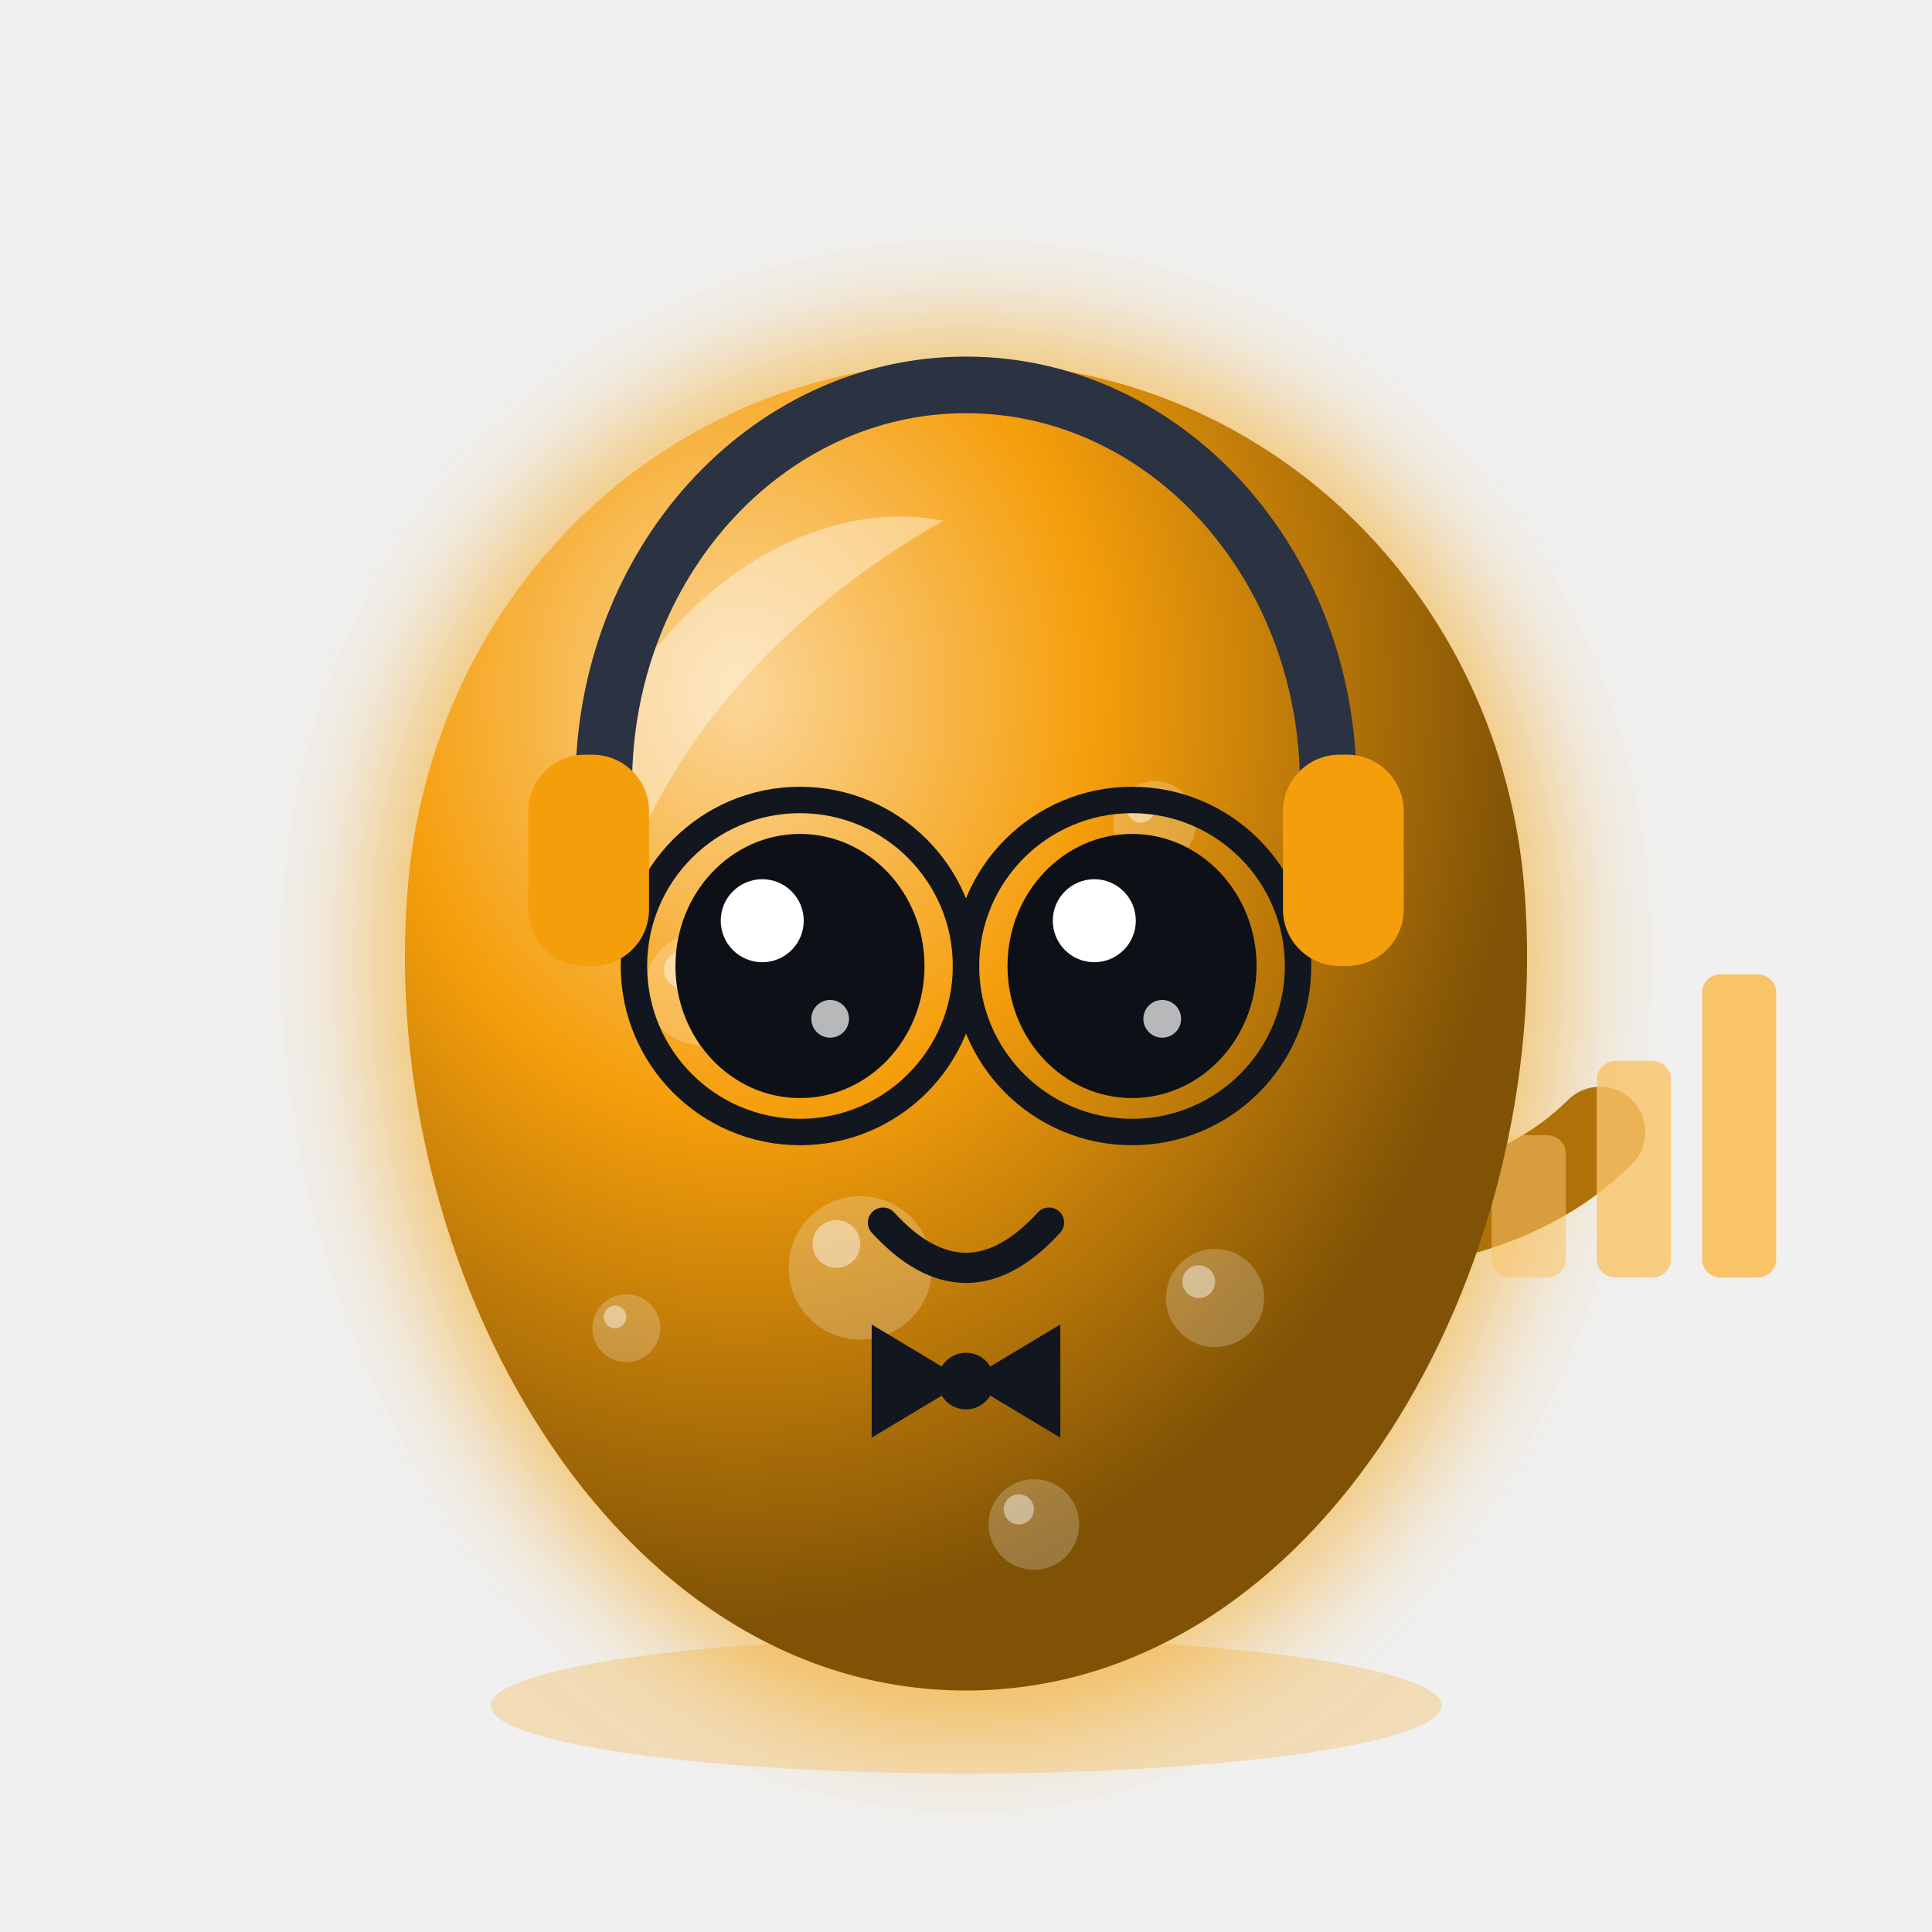
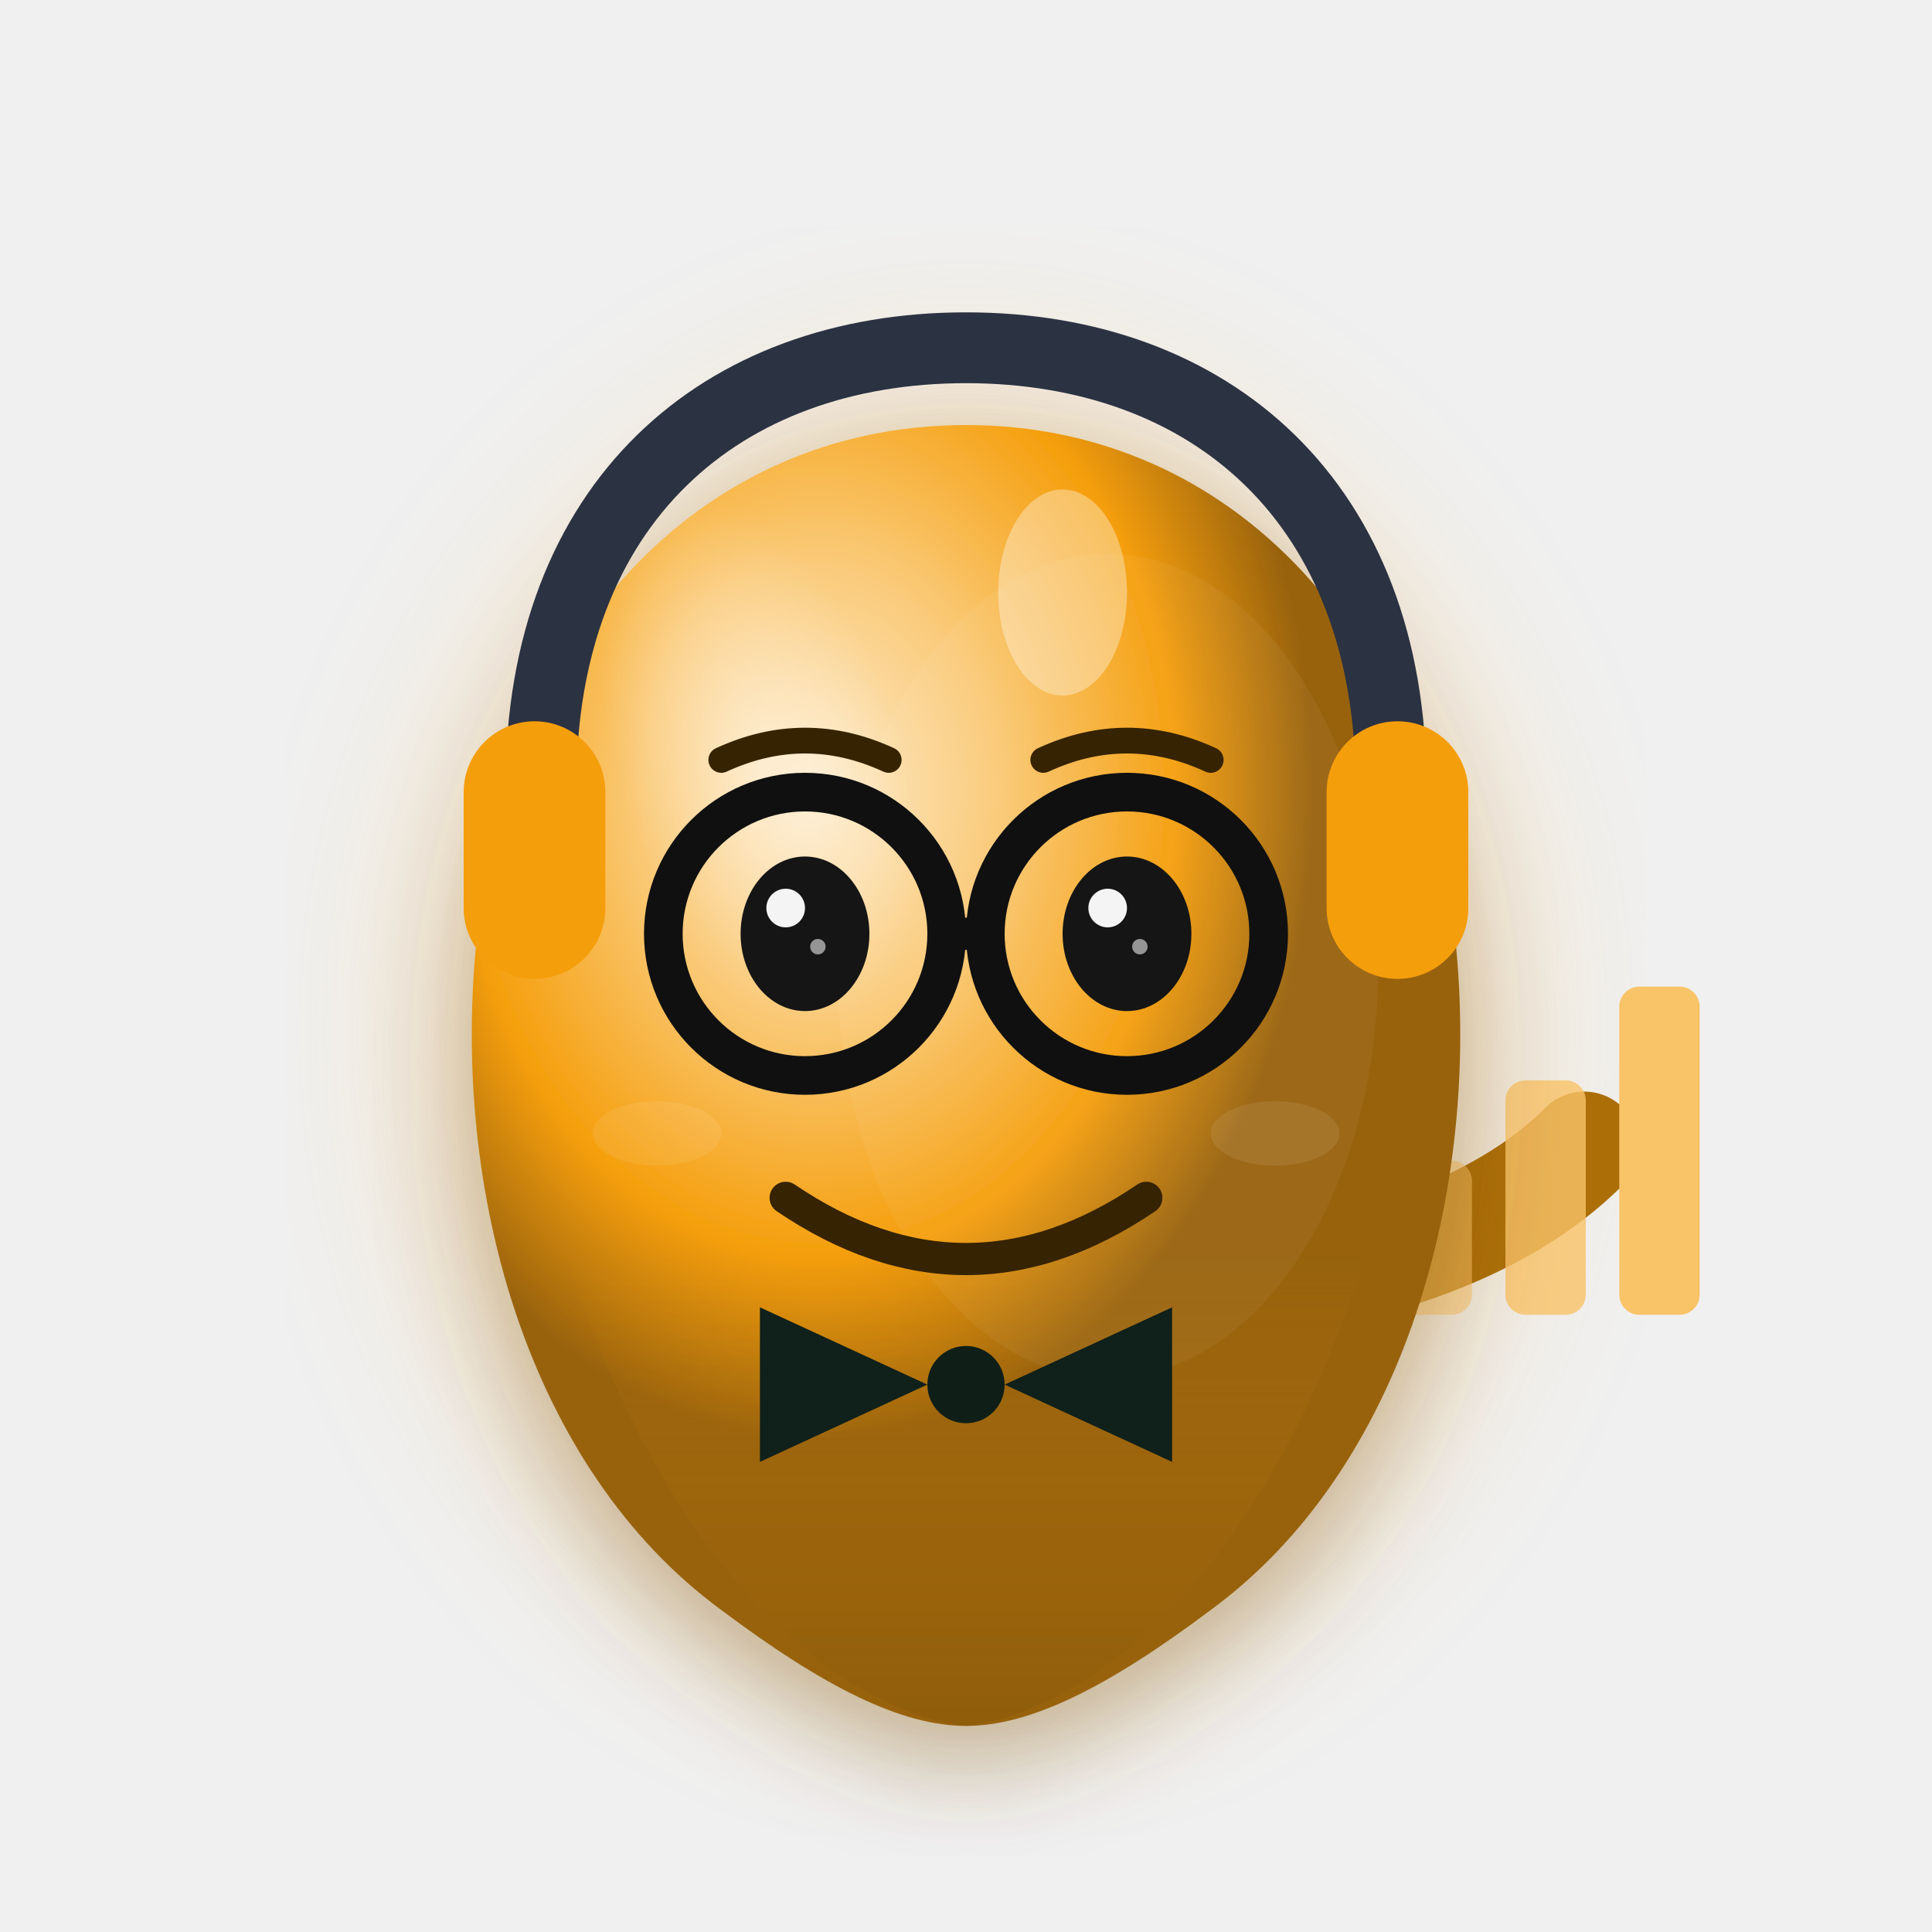
- <svg xmlns="http://www.w3.org/2000/svg" width="512" height="512" viewBox="0 0 512 512" role="img" aria-label="Наблюдателят">
+ <svg xmlns="http://www.w3.org/2000/svg" width="300" height="300" viewBox="0 0 300 300" role="img" aria-label="Наблюдателят">
  <defs>
-     <radialGradient id="body-nabludatelya" cx="30%" cy="25%" r="70%">
-       <stop offset="0%" stop-color="#fbd699" />
-       <stop offset="45%" stop-color="#f59e0b" />
-       <stop offset="100%" stop-color="#7f5206" />
+     <radialGradient id="body-nabludatelya" cx="35%" cy="28%">
+       <stop offset="0%" stop-color="#fdeac9" />
+       <stop offset="35%" stop-color="#faca79" />
+       <stop offset="72%" stop-color="#f59e0b" />
+       <stop offset="100%" stop-color="#986207" />
    </radialGradient>
-     <filter id="glow-nabludatelya" x="-50%" y="-50%" width="200%" height="200%">
-       <feGaussianBlur stdDeviation="18" result="blur" />
-       <feMerge>
-         <feMergeNode in="blur" />
-         <feMergeNode in="blur" />
-         <feMergeNode in="SourceGraphic" />
-       </feMerge>
+     <radialGradient id="inner-nabludatelya">
+       <stop offset="0%" stop-color="#ffffff" stop-opacity=".9" />
+       <stop offset="100%" stop-color="#ffffff" stop-opacity="0" />
+     </radialGradient>
+     <linearGradient id="bottom-nabludatelya" x1="0%" y1="0%" x2="0%" y2="100%">
+       <stop offset="0%" stop-color="#f59e0b" stop-opacity="0" />
+       <stop offset="100%" stop-color="#7b4f06" />
+     </linearGradient>
+     <filter id="soft-nabludatelya">
+       <feGaussianBlur stdDeviation="12" />
+     </filter>
+     <filter id="shadow-nabludatelya">
+       <feDropShadow dx="0" dy="6" stdDeviation="8" flood-color="#6e4705" flood-opacity=".35" />
    </filter>
  </defs>
-   <path d="M256 96 C336 96 398 158 404 236 C412 336 350 448 256 448 C162 448 100 336 108 236 C114 158 176 96 256 96Z" fill="#f59e0b" filter="url(#glow-nabludatelya)" opacity=".55" />
-   <ellipse cx="256" cy="452" rx="126" ry="18" fill="#f59e0b" opacity=".25" />
-   <path d="M382 322 q26 -6 42 -22" fill="none" stroke="#b07208" stroke-width="24" stroke-linecap="round" />
-   <g transform="translate(392,250) scale(.82)">
-     <rect x="4" y="62" width="24" height="46" rx="6" fill="#f9c368" opacity=".55" />
-     <rect x="38" y="38" width="24" height="70" rx="6" fill="#f9c368" opacity=".8" />
-     <rect x="72" y="10" width="24" height="98" rx="6" fill="#f9c368" />
-   </g>
-   <path d="M256 96 C336 96 398 158 404 236 C412 336 350 448 256 448 C162 448 100 336 108 236 C114 158 176 96 256 96Z" fill="url(#body-nabludatelya)" />
-   <path d="M158 196 C182 150 220 132 250 138 C218 156 184 186 168 226Z" fill="#ffffff" opacity=".4" />
-   <circle cx="186" cy="262" r="15" fill="#ffffff" opacity=".22" />
-   <circle cx="181" cy="257" r="5" fill="#ffffff" opacity=".45" />
-   <circle cx="306" cy="218" r="11" fill="#ffffff" opacity=".22" />
-   <circle cx="302.333" cy="214.333" r="3.667" fill="#ffffff" opacity=".45" />
-   <circle cx="228" cy="336" r="19" fill="#ffffff" opacity=".22" />
-   <circle cx="221.667" cy="329.667" r="6.333" fill="#ffffff" opacity=".45" />
-   <circle cx="322" cy="344" r="13" fill="#ffffff" opacity=".22" />
-   <circle cx="317.667" cy="339.667" r="4.333" fill="#ffffff" opacity=".45" />
-   <circle cx="166" cy="352" r="9" fill="#ffffff" opacity=".22" />
-   <circle cx="163" cy="349" r="3" fill="#ffffff" opacity=".45" />
-   <circle cx="274" cy="404" r="12" fill="#ffffff" opacity=".22" />
-   <circle cx="270" cy="400" r="4" fill="#ffffff" opacity=".45" />
-   <ellipse cx="212" cy="256" rx="33" ry="35" fill="#0d1017" />
-   <ellipse cx="300" cy="256" rx="33" ry="35" fill="#0d1017" />
-   <circle cx="202" cy="244" r="11" fill="#ffffff" />
-   <circle cx="290" cy="244" r="11" fill="#ffffff" />
-   <circle cx="220" cy="270" r="5" fill="#ffffff" opacity=".7" />
-   <circle cx="308" cy="270" r="5" fill="#ffffff" opacity=".7" />
-   <g fill="none" stroke="#12161f" stroke-width="7">
-     <circle cx="212" cy="256" r="44" />
-     <circle cx="300" cy="256" r="44" />
-     <path d="M256 256 h0" />
-     <path d="M168 248 l-24 -8" />
-     <path d="M344 248 l24 -8" />
-   </g>
-   <path d="M234 324 q22 24 44 0" fill="none" stroke="#12161f" stroke-width="8" stroke-linecap="round" />
-   <path d="M256 366 l-25 -15 v30Z M256 366 l25 -15 v30Z" fill="#12161f" />
-   <circle cx="256" cy="366" r="7.5" fill="#12161f" />
-   <g transform="translate(256,196)">
-     <path d="M-96 12 a96 106 0 0 1 192 0" fill="none" stroke="#2b3242" stroke-width="15" />
-     <rect x="-116" y="4" width="32" height="56" rx="15" fill="#f59e0b" />
-     <rect x="84" y="4" width="32" height="56" rx="15" fill="#f59e0b" />
+   <style>
+     .float{animation:mascotFloat 5s ease-in-out infinite;transform-origin:150px 170px}
+     .halo{animation:haloPulse 3s ease-in-out infinite;transform-origin:150px 160px}
+     .eye{animation:blink 5s infinite;transform-origin:center}
+     @keyframes mascotFloat{
+       0%,100%{transform:translateY(0) rotate(-1deg)}
+       25%{transform:translateY(-4px) rotate(.6deg)}
+       50%{transform:translateY(-8px) rotate(1deg)}
+       75%{transform:translateY(-4px) rotate(-.6deg)}}
+     @keyframes haloPulse{0%,100%{opacity:.35;transform:scale(.92)}50%{opacity:.8;transform:scale(1.06)}}
+     @keyframes blink{0%,47%{transform:scaleY(1)}49%,51%{transform:scaleY(.08)}53%,100%{transform:scaleY(1)}}
+     @media (prefers-reduced-motion:reduce){.float,.halo,.eye{animation:none}}
+   </style>
+   <ellipse class="halo" cx="150" cy="160" rx="88" ry="104" fill="#f59e0b" opacity=".18" filter="url(#soft-nabludatelya)" />
+   <g class="float">
+     <path d="M212 196 q22 -6 34 -18" fill="none" stroke="#ac6f08" stroke-width="17" stroke-linecap="round" />
+     <g transform="translate(214,148) scale(.52)">
+       <rect x="4" y="62" width="24" height="46" rx="6" fill="#f9c368" opacity=".55" />
+       <rect x="38" y="38" width="24" height="70" rx="6" fill="#f9c368" opacity=".8" />
+       <rect x="72" y="10" width="24" height="98" rx="6" fill="#f9c368" />
+     </g>
+     <path filter="url(#shadow-nabludatelya)" fill="url(#body-nabludatelya)" d="M150 66 C108 66 78 100 74 146 C70 185 82 228 112 250 C128 262 140 268 150 268 C160 268 172 262 188 250 C218 228 230 185 226 146 C222 100 192 66 150 66Z" />
+     <path opacity=".28" fill="url(#bottom-nabludatelya)" d="M88 195 C104 246 132 266 150 268 C168 266 196 246 212 195Z" />
+     <ellipse cx="118" cy="118" rx="22" ry="42" fill="url(#inner-nabludatelya)" opacity=".45" transform="rotate(-18 118 118)" />
+     <ellipse cx="165" cy="92" rx="10" ry="16" fill="#ffffff" opacity=".35" />
+     <ellipse cx="172" cy="150" rx="42" ry="64" fill="#ffffff" opacity=".05" />
+     <ellipse cx="102" cy="176" rx="10" ry="5" fill="#ffffff" opacity=".08" />
+     <ellipse cx="198" cy="176" rx="10" ry="5" fill="#ffffff" opacity=".08" />
+     <g class="eye">
+       <ellipse cx="125" cy="145" rx="10" ry="12" fill="#151515" />
+       <circle cx="122" cy="141" r="3" fill="#ffffff" opacity=".95" />
+       <circle cx="127" cy="147" r="1.2" fill="#ffffff" opacity=".55" />
+     </g>
+     <g class="eye">
+       <ellipse cx="175" cy="145" rx="10" ry="12" fill="#151515" />
+       <circle cx="172" cy="141" r="3" fill="#ffffff" opacity=".95" />
+       <circle cx="177" cy="147" r="1.2" fill="#ffffff" opacity=".55" />
+     </g>
+     <g class="glasses" fill="none" stroke="#101010" stroke-width="6">
+       <circle cx="125" cy="145" r="22" />
+       <circle cx="175" cy="145" r="22" />
+       <path d="M147 145 h6" stroke-width="5" />
+     </g>
+     <path d="M112 118 Q125 112 138 118" stroke="#362302" stroke-width="4" stroke-linecap="round" fill="none" />
+     <path d="M162 118 Q175 112 188 118" stroke="#362302" stroke-width="4" stroke-linecap="round" fill="none" />
+     <path d="M122 186 Q150 205 178 186" stroke="#362302" stroke-width="5" stroke-linecap="round" fill="none" />
+     <polygon points="144,215 118,203 118,227" fill="#10201a" />
+     <polygon points="156,215 182,203 182,227" fill="#10201a" />
+     <circle cx="150" cy="215" r="6" fill="#0F1E17" />
+     <g class="hat">
+       <path d="M84 122 C84 78 112 54 150 54 C188 54 216 78 216 122" fill="none" stroke="#2b3242" stroke-width="11" />
+       <rect x="72" y="112" width="22" height="40" rx="11" fill="#f59e0b" />
+       <rect x="206" y="112" width="22" height="40" rx="11" fill="#f59e0b" />
+     </g>
  </g>
</svg>
